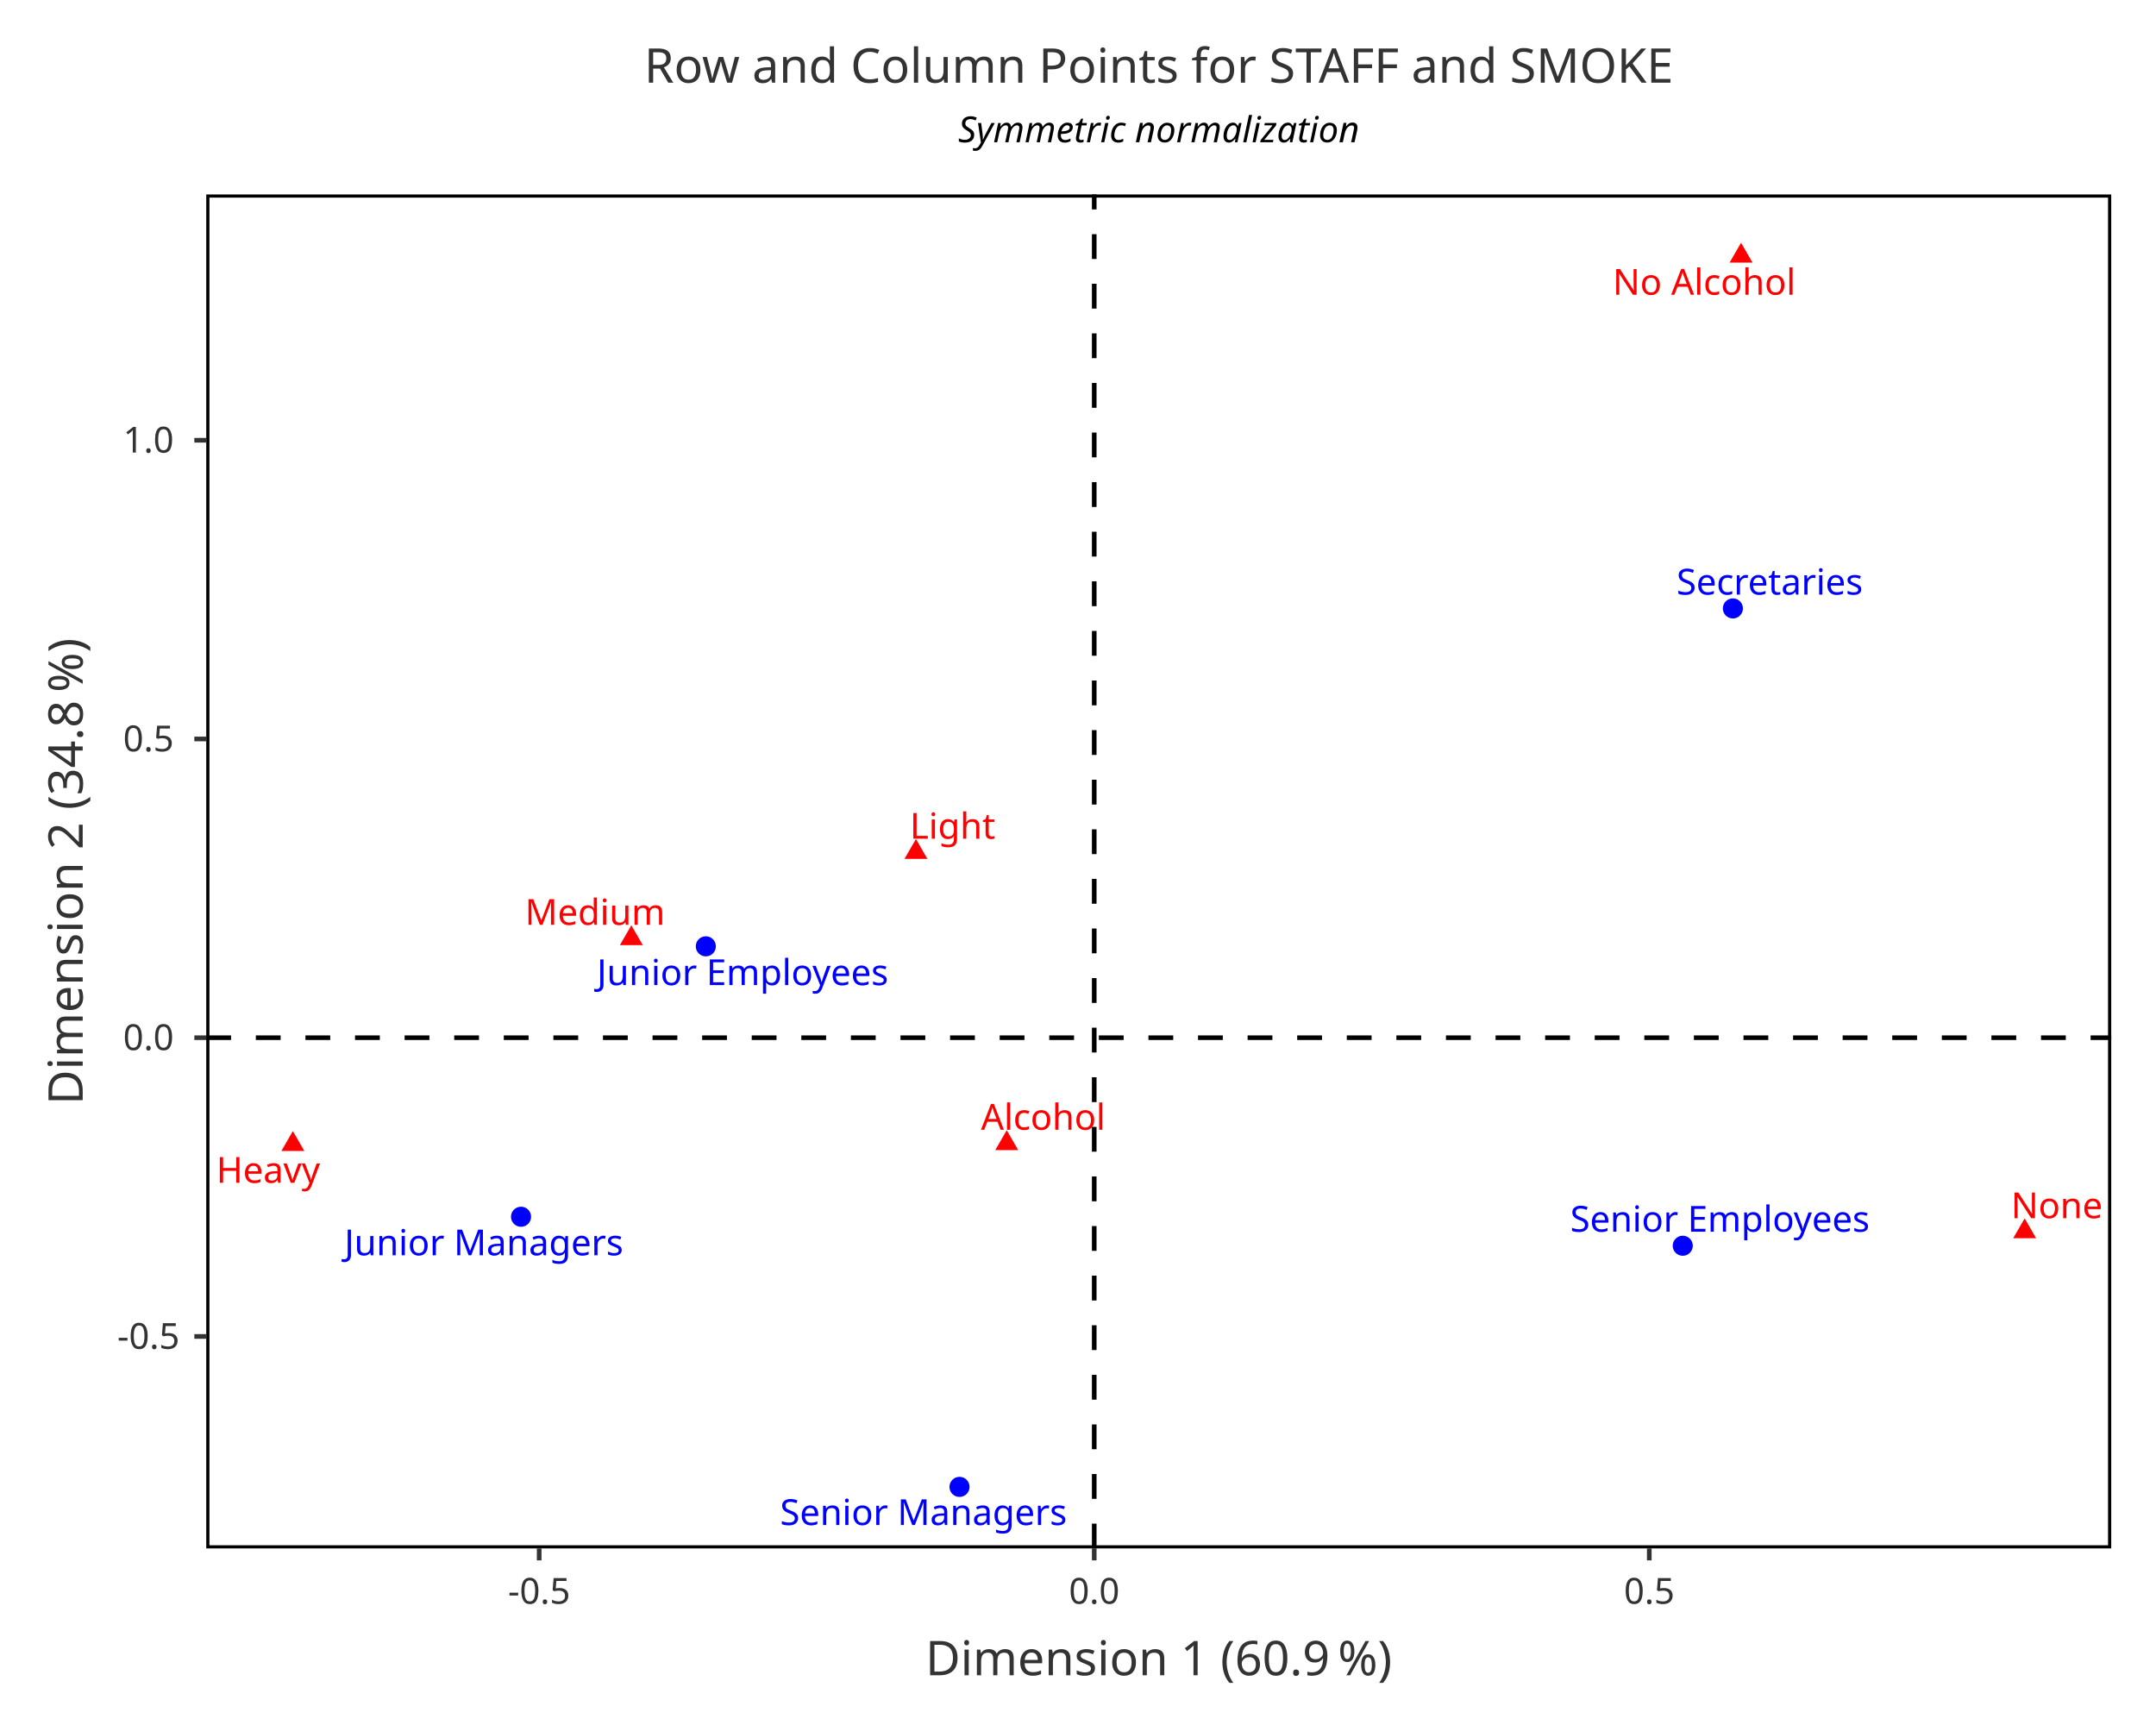
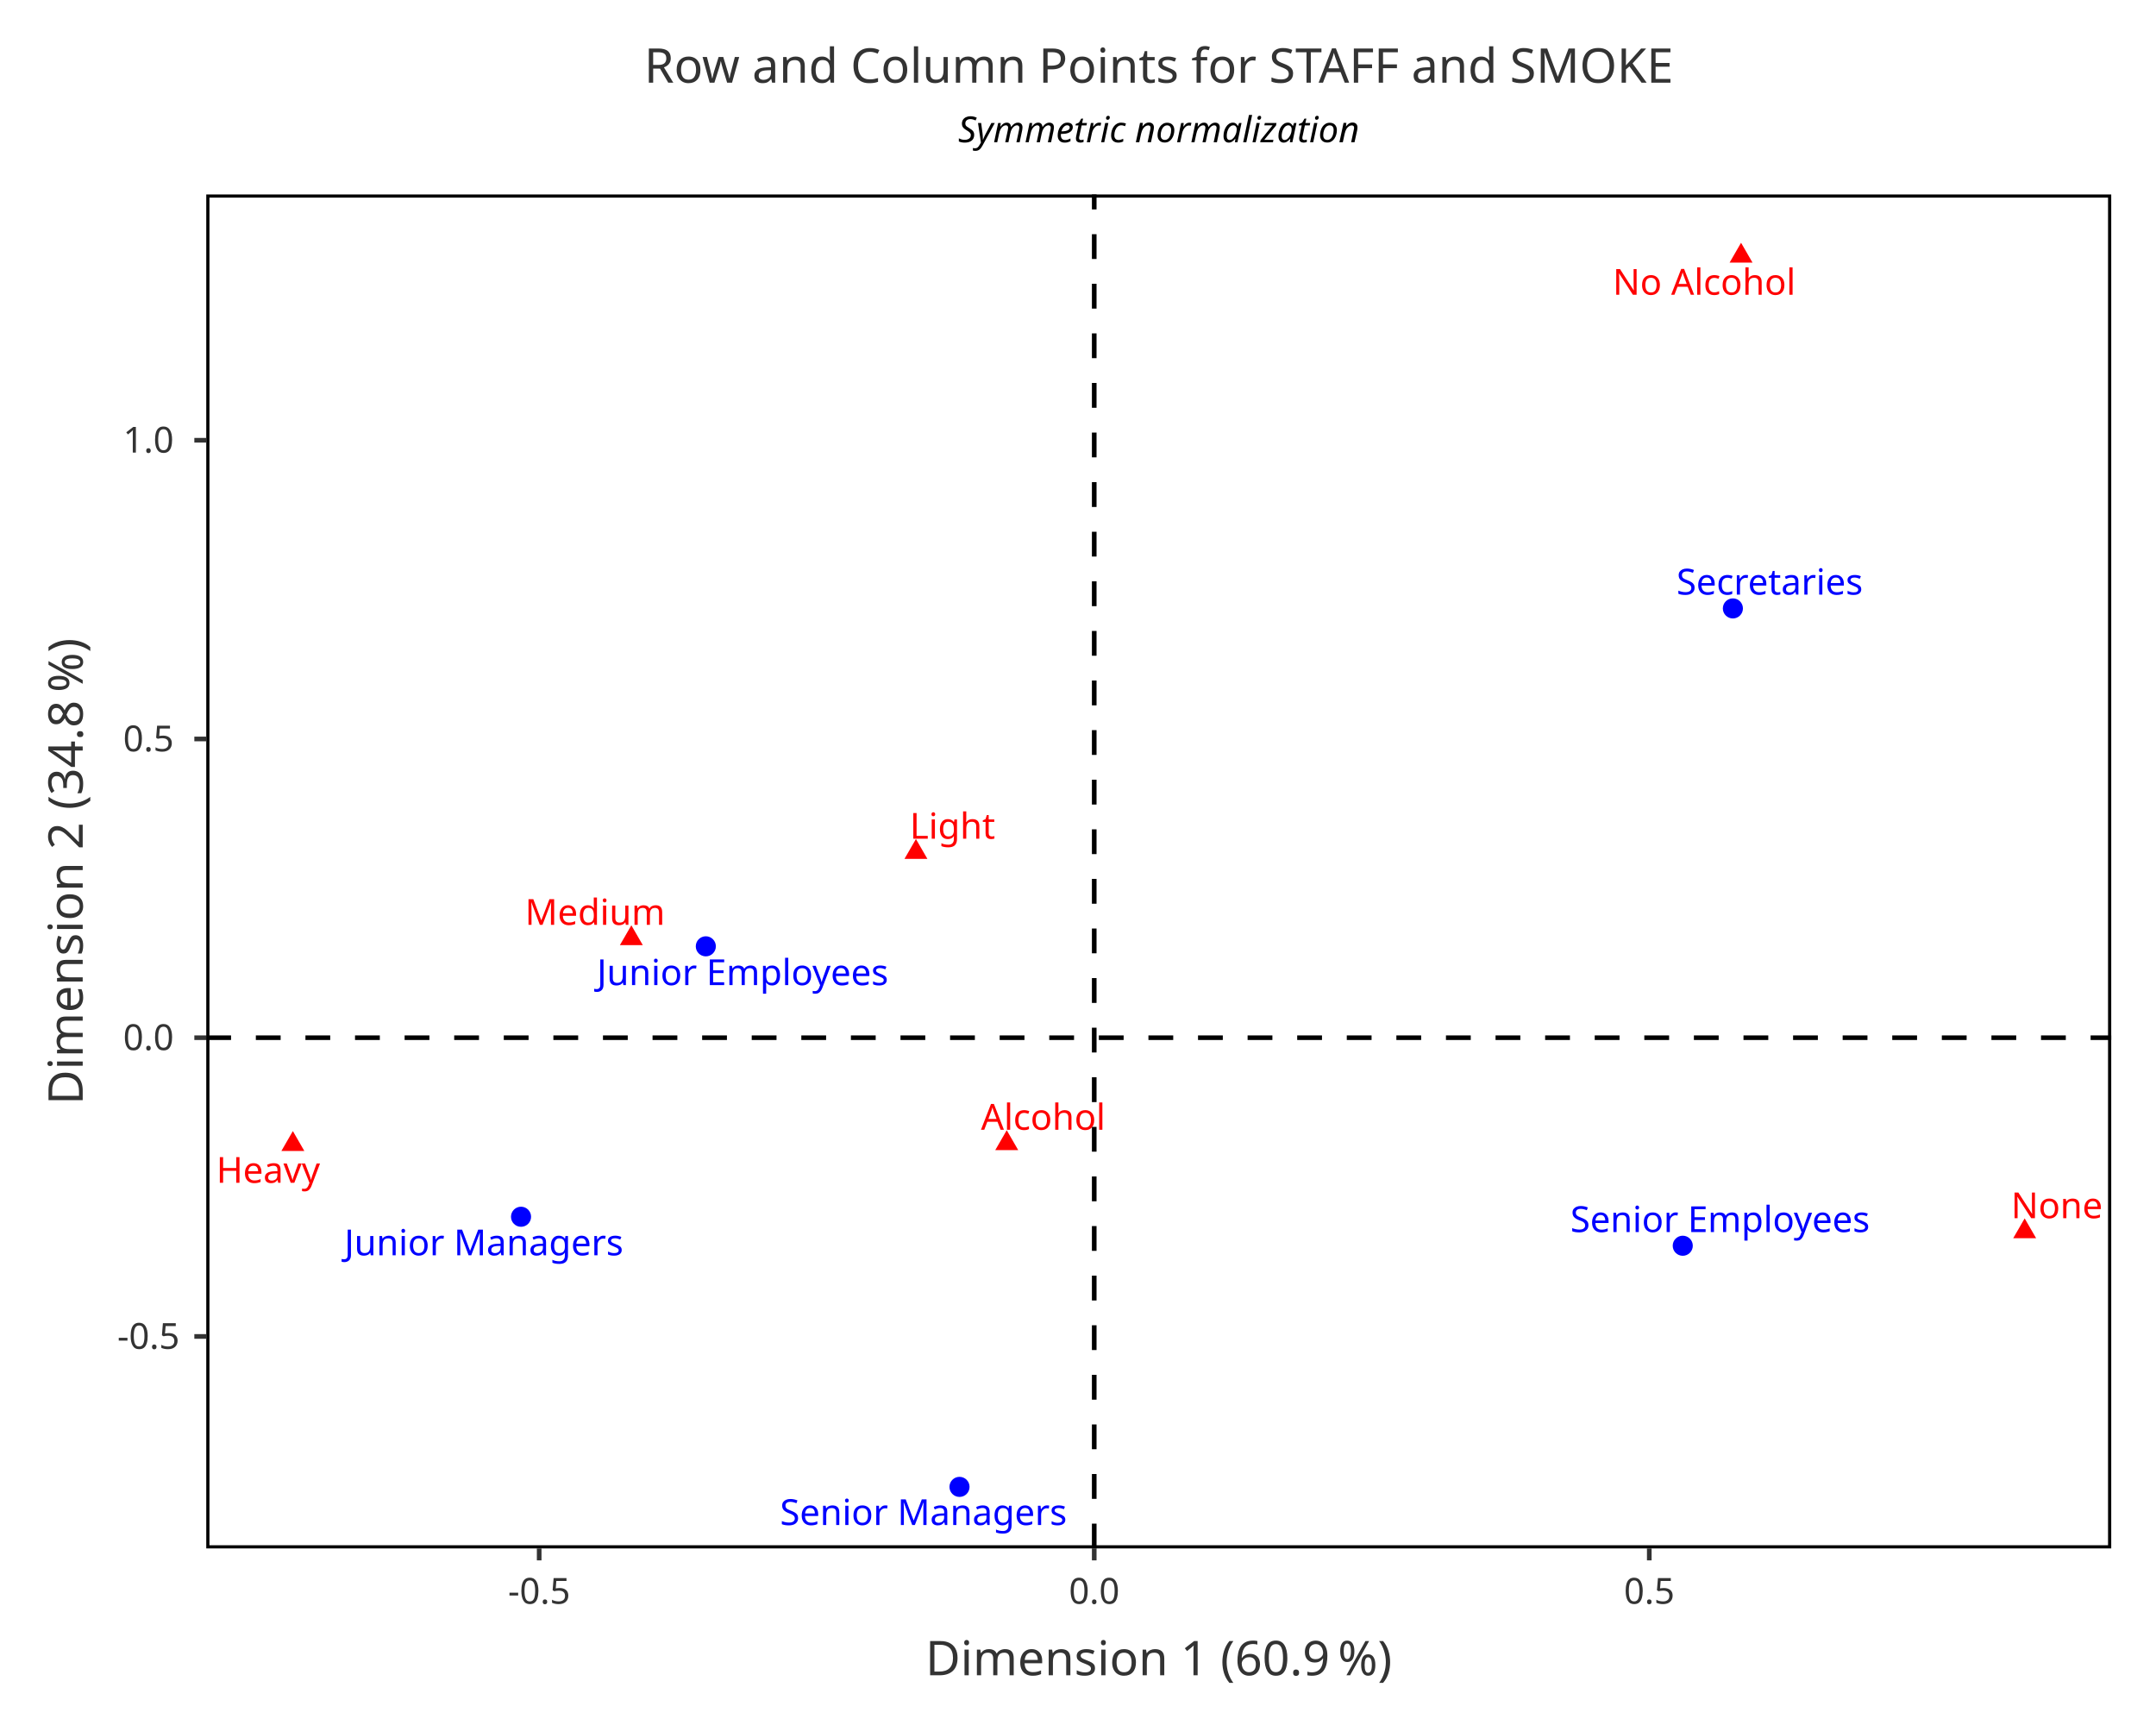
<svg xmlns="http://www.w3.org/2000/svg" class="svglite" data-engine-version="2.0" width="720.00pt" height="576.00pt" viewBox="0 0 720.00 576.00">
  <defs>
    <style type="text/css">
    .svglite line, .svglite polyline, .svglite polygon, .svglite path, .svglite rect, .svglite circle {
      fill: none;
      stroke: #000000;
      stroke-linecap: round;
      stroke-linejoin: round;
      stroke-miterlimit: 10.00;
    }
  </style>
  </defs>
  <rect width="100%" height="100%" style="stroke: none; fill: #FFFFFF;" />
  <defs>
    <clipPath id="cpMC4wMHw3MjAuMDB8MC4wMHw1NzYuMDA=">
      <rect x="0.00" y="0.00" width="720.00" height="576.00" />
    </clipPath>
  </defs>
  <g clip-path="url(#cpMC4wMHw3MjAuMDB8MC4wMHw1NzYuMDA=)">
    <rect x="0.00" y="0.00" width="720.00" height="576.00" style="stroke-width: 1.55; stroke: none;" />
  </g>
  <defs>
    <clipPath id="cpNjguODh8NzA1LjA2fDY0LjkzfDUxNy4wNA==">
      <rect x="68.88" y="64.93" width="636.17" height="452.11" />
    </clipPath>
  </defs>
  <g clip-path="url(#cpNjguODh8NzA1LjA2fDY0LjkzfDUxNy4wNA==)">
    <rect x="68.88" y="64.93" width="636.17" height="452.11" style="stroke-width: 1.55; stroke: none;" />
    <circle cx="320.43" cy="496.49" r="2.84" style="stroke-width: 1.03; stroke: #0000FF; fill: #0000FF;" />
    <circle cx="174.00" cy="406.29" r="2.84" style="stroke-width: 1.03; stroke: #0000FF; fill: #0000FF;" />
    <circle cx="561.96" cy="415.97" r="2.84" style="stroke-width: 1.03; stroke: #0000FF; fill: #0000FF;" />
    <circle cx="235.71" cy="315.99" r="2.84" style="stroke-width: 1.03; stroke: #0000FF; fill: #0000FF;" />
    <circle cx="578.70" cy="203.16" r="2.84" style="stroke-width: 1.03; stroke: #0000FF; fill: #0000FF;" />
    <polygon points="676.14,406.83 679.97,413.46 672.31,413.46 " style="stroke-width: 1.03; stroke: none; fill: #FF0000;" />
    <polygon points="305.88,280.16 309.71,286.80 302.05,286.80 " style="stroke-width: 1.03; stroke: none; fill: #FF0000;" />
    <polygon points="210.84,308.97 214.67,315.60 207.01,315.60 " style="stroke-width: 1.03; stroke: none; fill: #FF0000;" />
    <polygon points="97.80,377.68 101.63,384.32 93.97,384.32 " style="stroke-width: 1.03; stroke: none; fill: #FF0000;" />
    <polygon points="581.43,81.06 585.26,87.69 577.60,87.69 " style="stroke-width: 1.03; stroke: none; fill: #FF0000;" />
    <polygon points="336.20,377.40 340.03,384.03 332.37,384.03 " style="stroke-width: 1.03; stroke: none; fill: #FF0000;" />
    <text x="308.40" y="509.22" text-anchor="middle" style="font-size: 12.00px; fill: #0000FF; font-family: sans;" textLength="91.40px" lengthAdjust="spacingAndGlyphs">Senior Managers</text>
    <text x="161.59" y="419.16" text-anchor="middle" style="font-size: 12.00px; fill: #0000FF; font-family: sans;" textLength="89.40px" lengthAdjust="spacingAndGlyphs">Junior Managers</text>
-     <text x="574.37" y="411.28" text-anchor="middle" style="font-size: 12.00px; fill: #0000FF; font-family: sans;" textLength="97.40px" lengthAdjust="spacingAndGlyphs">Senior Employees</text>
+     <text x="574.43" y="411.39" text-anchor="middle" style="font-size: 12.00px; fill: #0000FF; font-family: sans;" textLength="97.40px" lengthAdjust="spacingAndGlyphs">Senior Employees</text>
    <text x="248.02" y="328.94" text-anchor="middle" style="font-size: 12.00px; fill: #0000FF; font-family: sans;" textLength="95.40px" lengthAdjust="spacingAndGlyphs">Junior Employees</text>
    <text x="591.00" y="198.54" text-anchor="middle" style="font-size: 12.00px; fill: #0000FF; font-family: sans;" textLength="60.70px" lengthAdjust="spacingAndGlyphs">Secretaries</text>
    <text x="686.90" y="406.76" text-anchor="middle" style="font-size: 12.00px; fill: #FF0000; font-family: sans;" textLength="28.69px" lengthAdjust="spacingAndGlyphs">None</text>
-     <text x="318.11" y="280.06" text-anchor="middle" style="font-size: 12.00px; fill: #FF0000; font-family: sans;" textLength="26.02px" lengthAdjust="spacingAndGlyphs">Light</text>
+     <text x="318.10" y="280.06" text-anchor="middle" style="font-size: 12.00px; fill: #FF0000; font-family: sans;" textLength="26.02px" lengthAdjust="spacingAndGlyphs">Light</text>
    <text x="198.72" y="308.82" text-anchor="middle" style="font-size: 12.00px; fill: #FF0000; font-family: sans;" textLength="42.69px" lengthAdjust="spacingAndGlyphs">Medium</text>
    <text x="89.56" y="394.95" text-anchor="middle" style="font-size: 12.00px; fill: #FF0000; font-family: sans;" textLength="34.03px" lengthAdjust="spacingAndGlyphs">Heavy</text>
    <text x="569.12" y="98.41" text-anchor="middle" style="font-size: 12.00px; fill: #FF0000; font-family: sans;" textLength="58.04px" lengthAdjust="spacingAndGlyphs">No Alcohol</text>
    <text x="348.38" y="377.24" text-anchor="middle" style="font-size: 12.00px; fill: #FF0000; font-family: sans;" textLength="39.36px" lengthAdjust="spacingAndGlyphs">Alcohol</text>
    <line x1="68.88" y1="346.50" x2="705.06" y2="346.50" style="stroke-width: 1.55; stroke-dasharray: 8.28,8.28; stroke-linecap: butt;" />
    <line x1="365.42" y1="517.04" x2="365.42" y2="64.93" style="stroke-width: 1.55; stroke-dasharray: 8.28,8.28; stroke-linecap: butt;" />
    <rect x="68.88" y="64.93" width="636.17" height="452.11" style="stroke-width: 2.13;" />
  </g>
  <g clip-path="url(#cpMC4wMHw3MjAuMDB8MC4wMHw1NzYuMDA=)">
    <polyline points="68.88,517.04 68.88,64.93 " style="stroke-width: 0.00; stroke: #333333; stroke-linecap: butt;" />
    <text x="49.58" y="450.39" text-anchor="middle" style="font-size: 12.00px; fill: #333333; font-family: sans;" textLength="20.68px" lengthAdjust="spacingAndGlyphs">-0.5</text>
    <text x="49.58" y="350.63" text-anchor="middle" style="font-size: 12.00px; fill: #333333; font-family: sans;" textLength="16.68px" lengthAdjust="spacingAndGlyphs">0.0</text>
    <text x="49.58" y="250.88" text-anchor="middle" style="font-size: 12.00px; fill: #333333; font-family: sans;" textLength="16.68px" lengthAdjust="spacingAndGlyphs">0.5</text>
    <text x="49.58" y="151.12" text-anchor="middle" style="font-size: 12.00px; fill: #333333; font-family: sans;" textLength="16.68px" lengthAdjust="spacingAndGlyphs">1.0</text>
    <polyline points="64.90,446.26 68.88,446.26 " style="stroke-width: 1.55; stroke: #333333; stroke-linecap: butt;" />
    <polyline points="64.90,346.50 68.88,346.50 " style="stroke-width: 1.55; stroke: #333333; stroke-linecap: butt;" />
    <polyline points="64.90,246.75 68.88,246.75 " style="stroke-width: 1.55; stroke: #333333; stroke-linecap: butt;" />
    <polyline points="64.90,147.00 68.88,147.00 " style="stroke-width: 1.55; stroke: #333333; stroke-linecap: butt;" />
    <polyline points="68.88,517.04 705.06,517.04 " style="stroke-width: 0.00; stroke: #333333; stroke-linecap: butt;" />
    <polyline points="180.06,521.03 180.06,517.04 " style="stroke-width: 1.55; stroke: #333333; stroke-linecap: butt;" />
    <polyline points="365.42,521.03 365.42,517.04 " style="stroke-width: 1.55; stroke: #333333; stroke-linecap: butt;" />
    <polyline points="550.78,521.03 550.78,517.04 " style="stroke-width: 1.55; stroke: #333333; stroke-linecap: butt;" />
    <text x="180.06" y="535.51" text-anchor="middle" style="font-size: 12.00px; fill: #333333; font-family: sans;" textLength="20.68px" lengthAdjust="spacingAndGlyphs">-0.5</text>
    <text x="365.42" y="535.51" text-anchor="middle" style="font-size: 12.00px; fill: #333333; font-family: sans;" textLength="16.68px" lengthAdjust="spacingAndGlyphs">0.0</text>
    <text x="550.78" y="535.51" text-anchor="middle" style="font-size: 12.00px; fill: #333333; font-family: sans;" textLength="16.68px" lengthAdjust="spacingAndGlyphs">0.5</text>
    <text x="386.97" y="559.40" text-anchor="middle" style="font-size: 16.00px; fill: #333333; font-family: sans;" textLength="152.62px" lengthAdjust="spacingAndGlyphs">Dimension 1 (60.9 %)</text>
    <text transform="translate(27.62,290.99) rotate(-90)" text-anchor="middle" style="font-size: 16.00px; fill: #333333; font-family: sans;" textLength="152.62px" lengthAdjust="spacingAndGlyphs">Dimension 2 (34.8 %)</text>
    <text x="386.97" y="47.50" text-anchor="middle" style="font-size: 12.00px; font-style: italic; font-family: sans;" textLength="131.39px" lengthAdjust="spacingAndGlyphs">Symmetric normalization</text>
    <text x="386.97" y="27.62" text-anchor="middle" style="font-size: 16.00px; fill: #333333; font-family: sans;" textLength="343.30px" lengthAdjust="spacingAndGlyphs">Row and Column Points for STAFF and SMOKE</text>
  </g>
</svg>
